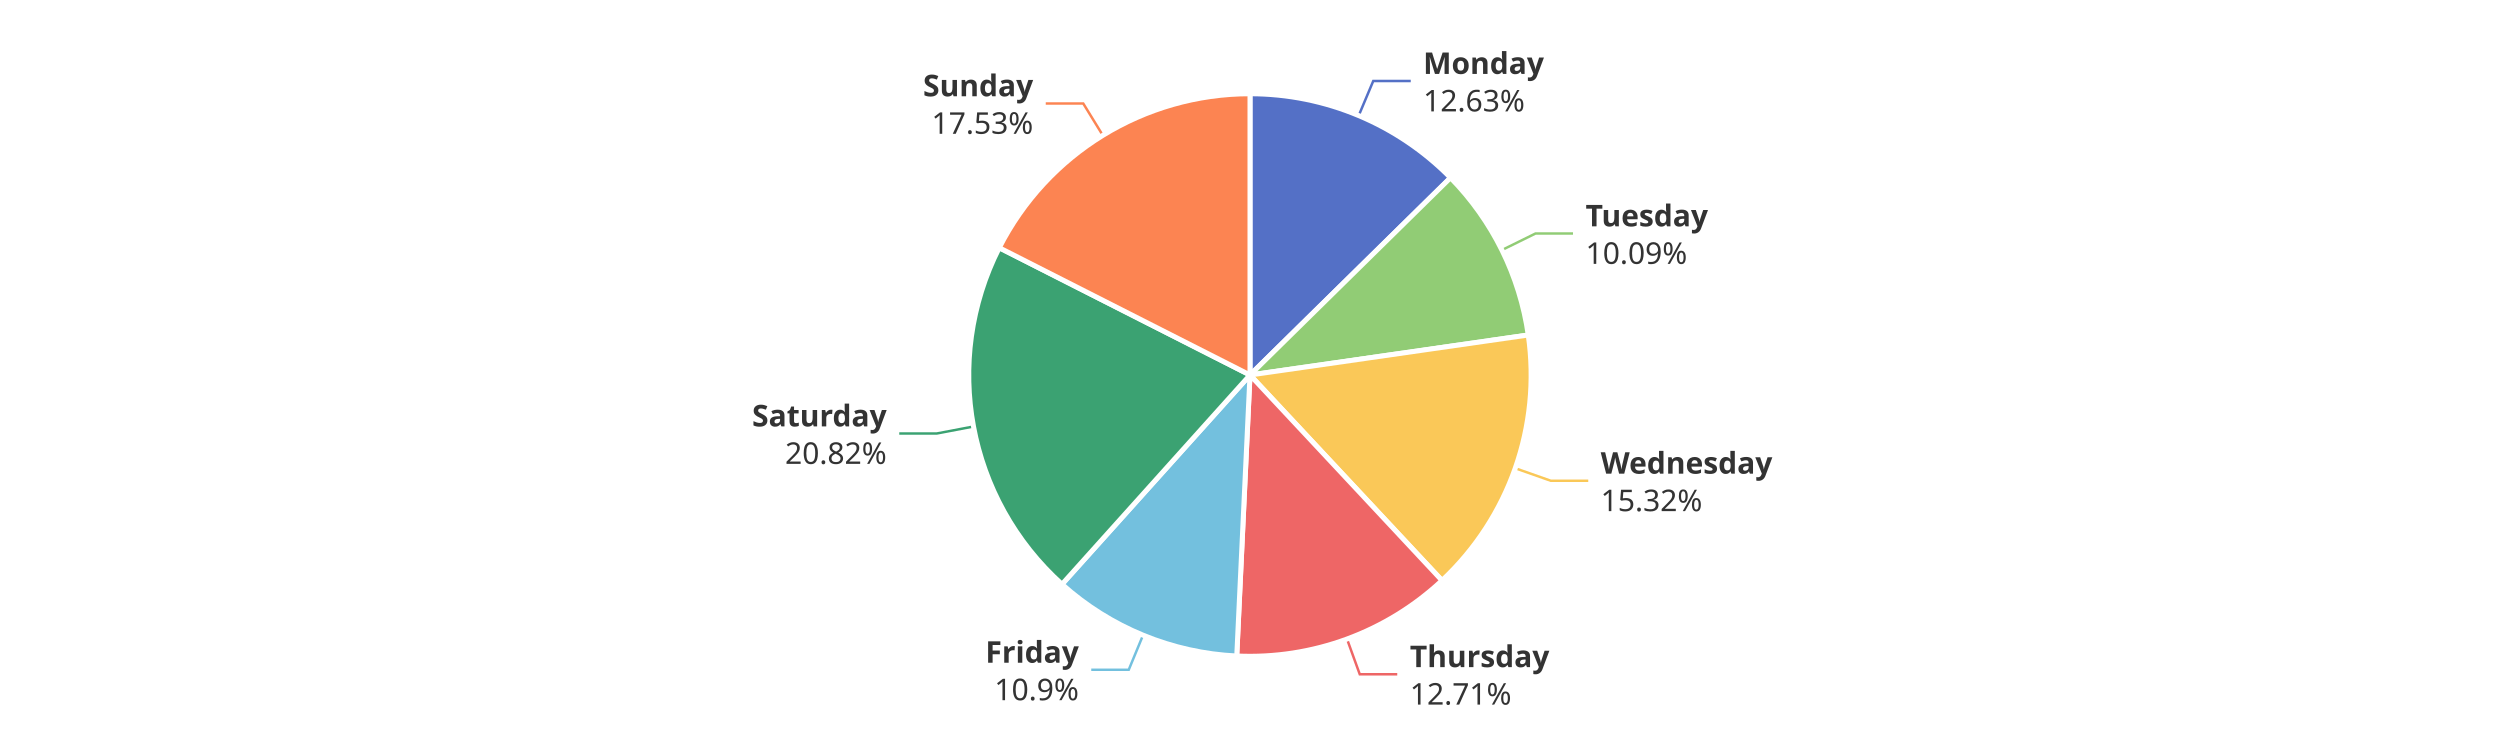
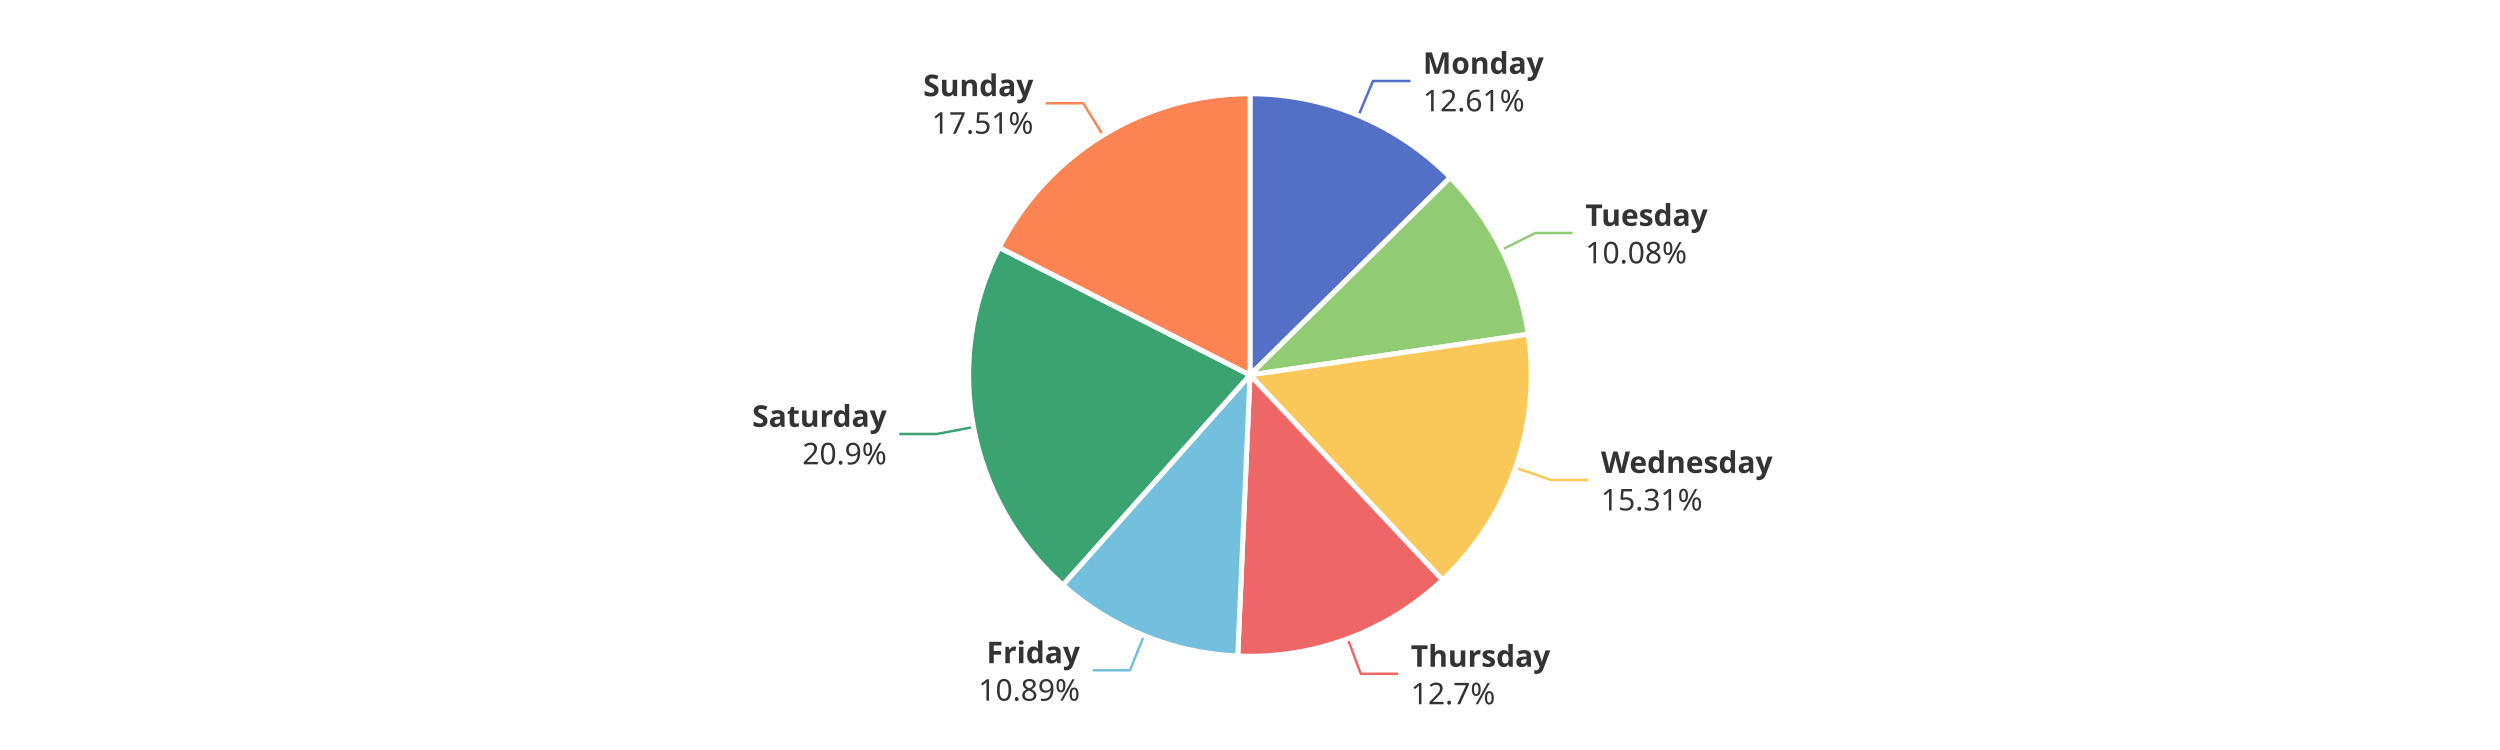
<svg xmlns="http://www.w3.org/2000/svg" width="1000" height="300" version="1.1" baseProfile="full" viewBox="0 0 1000 300">
  <rect width="1000" height="300" x="0" y="0" id="0" fill="#ffffff" />
-   <polyline points="543.5 46.2 549.3 32.4 564.3 32.4" fill="none" stroke="#5470c6" />
-   <polyline points="600.8 100 614.2 93.4 629.2 93.4" fill="none" stroke="#91cc75" />
-   <polyline points="606.1 187.3 620.3 192.3 635.3 192.3" fill="none" stroke="#fac858" />
-   <polyline points="538.8 255.6 543.9 269.7 558.9 269.7" fill="none" stroke="#ee6666" />
-   <polyline points="457.2 254.1 451.5 267.9 436.5 267.9" fill="none" stroke="#73c0de" />
-   <polyline points="389.4 170.6 374.7 173.4 359.7 173.4" fill="none" stroke="#3ba272" />
-   <polyline points="441.1 54.1 433.3 41.4 418.3 41.4" fill="none" stroke="#fc8452" />
-   <path d="M500 37.5A112.5 112.5 0 0 1 580.2 71.1L500 150Z" fill="#5470c6" stroke="#fff" stroke-width="2" stroke-linejoin="round" />
-   <path d="M580.2 71.1A112.5 112.5 0 0 1 611.3 134L500 150Z" fill="#91cc75" stroke="#fff" stroke-width="2" stroke-linejoin="round" />
-   <path d="M611.3 134A112.5 112.5 0 0 1 576.8 232.2L500 150Z" fill="#fac858" stroke="#fff" stroke-width="2" stroke-linejoin="round" />
-   <path d="M576.8 232.2A112.5 112.5 0 0 1 494.7 262.4L500 150Z" fill="#ee6666" stroke="#fff" stroke-width="2" stroke-linejoin="round" />
-   <path d="M494.7 262.4A112.5 112.5 0 0 1 424.8 233.7L500 150Z" fill="#73c0de" stroke="#fff" stroke-width="2" stroke-linejoin="round" />
-   <path d="M424.8 233.7A112.5 112.5 0 0 1 399.7 99.1L500 150Z" fill="#3ba272" stroke="#fff" stroke-width="2" stroke-linejoin="round" />
-   <path d="M399.7 99.1A112.5 112.5 0 0 1 500 37.5L500 150Z" fill="#fc8452" stroke="#fff" stroke-width="2" stroke-linejoin="round" />
-   <path d="M0 -15l42.8 0l0 30l-42.8 0Z" transform="translate(569.2775 32.4076)" fill="none" />
-   <text dominant-baseline="central" text-anchor="start" style="font-size:12px;font-family:sans-serif;font-weight:bold;" y="-7.5" transform="translate(569.2775 32.4076)" fill="#333" stroke="rgb(255,255,255)" stroke-width="2" paint-order="stroke" stroke-miterlimit="2">Monday</text>
-   <text dominant-baseline="central" text-anchor="start" style="font-size:12px;font-family:sans-serif;" y="7.5" transform="translate(569.2775 32.4076)" fill="#333" stroke="rgb(255,255,255)" stroke-width="2" paint-order="stroke" stroke-miterlimit="2">12.63%</text>
-   <path d="M0 -15l46.2 0l0 30l-46.2 0Z" transform="translate(634.2392 93.3815)" fill="none" />
-   <text dominant-baseline="central" text-anchor="start" style="font-size:12px;font-family:sans-serif;font-weight:bold;" y="-7.5" transform="translate(634.2392 93.3815)" fill="#333" stroke="rgb(255,255,255)" stroke-width="2" paint-order="stroke" stroke-miterlimit="2">Tuesday</text>
-   <text dominant-baseline="central" text-anchor="start" style="font-size:12px;font-family:sans-serif;" y="7.5" transform="translate(634.2392 93.3815)" fill="#333" stroke="rgb(255,255,255)" stroke-width="2" paint-order="stroke" stroke-miterlimit="2">10.09%</text>
-   <path d="M0 -15l63.6 0l0 30l-63.6 0Z" transform="translate(640.2764 192.3063)" fill="none" />
-   <text dominant-baseline="central" text-anchor="start" style="font-size:12px;font-family:sans-serif;font-weight:bold;" y="-7.5" transform="translate(640.2764 192.3063)" fill="#333" stroke="rgb(255,255,255)" stroke-width="2" paint-order="stroke" stroke-miterlimit="2">Wednesday</text>
-   <text dominant-baseline="central" text-anchor="start" style="font-size:12px;font-family:sans-serif;" y="7.5" transform="translate(640.2764 192.3063)" fill="#333" stroke="rgb(255,255,255)" stroke-width="2" paint-order="stroke" stroke-miterlimit="2">15.32%</text>
-   <path d="M0 -15l50.2 0l0 30l-50.2 0Z" transform="translate(563.9462 269.687)" fill="none" />
-   <text dominant-baseline="central" text-anchor="start" style="font-size:12px;font-family:sans-serif;font-weight:bold;" y="-7.5" transform="translate(563.9462 269.687)" fill="#333" stroke="rgb(255,255,255)" stroke-width="2" paint-order="stroke" stroke-miterlimit="2">Thursday</text>
-   <text dominant-baseline="central" text-anchor="start" style="font-size:12px;font-family:sans-serif;" y="7.5" transform="translate(563.9462 269.687)" fill="#333" stroke="rgb(255,255,255)" stroke-width="2" paint-order="stroke" stroke-miterlimit="2">12.71%</text>
-   <path d="M-34.2 -15l34.2 0l0 30l-34.2 0Z" transform="translate(431.5365 267.9302)" fill="none" />
-   <text dominant-baseline="central" text-anchor="end" style="font-size:12px;font-family:sans-serif;font-weight:bold;" y="-7.5" transform="translate(431.5365 267.9302)" fill="#333" stroke="rgb(255,255,255)" stroke-width="2" paint-order="stroke" stroke-miterlimit="2">Friday</text>
-   <text dominant-baseline="central" text-anchor="end" style="font-size:12px;font-family:sans-serif;" y="7.5" transform="translate(431.5365 267.9302)" fill="#333" stroke="rgb(255,255,255)" stroke-width="2" paint-order="stroke" stroke-miterlimit="2">10.9%</text>
-   <path d="M-48.2 -15l48.2 0l0 30l-48.2 0Z" transform="translate(354.666 173.4014)" fill="none" />
-   <text dominant-baseline="central" text-anchor="end" style="font-size:12px;font-family:sans-serif;font-weight:bold;" y="-7.5" transform="translate(354.666 173.4014)" fill="#333" stroke="rgb(255,255,255)" stroke-width="2" paint-order="stroke" stroke-miterlimit="2">Saturday</text>
-   <text dominant-baseline="central" text-anchor="end" style="font-size:12px;font-family:sans-serif;" y="7.5" transform="translate(354.666 173.4014)" fill="#333" stroke="rgb(255,255,255)" stroke-width="2" paint-order="stroke" stroke-miterlimit="2">20.82%</text>
-   <path d="M-40.9 -15l40.9 0l0 30l-40.9 0Z" transform="translate(413.273 41.3549)" fill="none" />
-   <text dominant-baseline="central" text-anchor="end" style="font-size:12px;font-family:sans-serif;font-weight:bold;" y="-7.5" transform="translate(413.273 41.3549)" fill="#333" stroke="rgb(255,255,255)" stroke-width="2" paint-order="stroke" stroke-miterlimit="2">Sunday</text>
-   <text dominant-baseline="central" text-anchor="end" style="font-size:12px;font-family:sans-serif;" y="7.5" transform="translate(413.273 41.3549)" fill="#333" stroke="rgb(255,255,255)" stroke-width="2" paint-order="stroke" stroke-miterlimit="2">17.53%</text>
+   <polyline points="543.4 46.2 549.2 32.4 564.2 32.4" fill="none" stroke="#5470c6" />
+   <polyline points="600.7 99.9 614.1 93.2 629.1 93.2" fill="none" stroke="#91cc75" />
+   <polyline points="606.2 187.1 620.4 192 635.4 192" fill="none" stroke="#fac858" />
+   <polyline points="539.1 255.5 544.3 269.5 559.3 269.5" fill="none" stroke="#ee6666" />
+   <polyline points="457.6 254.2 452 268.1 437 268.1" fill="none" stroke="#73c0de" />
+   <polyline points="389.4 170.8 374.7 173.6 359.7 173.6" fill="none" stroke="#3ba272" />
+   <polyline points="441.2 54.1 433.3 41.3 418.3 41.3" fill="none" stroke="#fc8452" />
+   <path d="M500 37.5A112.5 112.5 0 0 1 580.1 71L500 150Z" fill="#5470c6" stroke="#fff" stroke-width="2" stroke-linejoin="round" />
+   <path d="M580.1 71A112.5 112.5 0 0 1 611.3 133.7L500 150Z" fill="#91cc75" stroke="#fff" stroke-width="2" stroke-linejoin="round" />
+   <path d="M611.3 133.7A112.5 112.5 0 0 1 577 232L500 150Z" fill="#fac858" stroke="#fff" stroke-width="2" stroke-linejoin="round" />
+   <path d="M577 232A112.5 112.5 0 0 1 495.1 262.4L500 150Z" fill="#ee6666" stroke="#fff" stroke-width="2" stroke-linejoin="round" />
+   <path d="M495.1 262.4A112.5 112.5 0 0 1 425.1 234L500 150Z" fill="#73c0de" stroke="#fff" stroke-width="2" stroke-linejoin="round" />
+   <path d="M425.1 234A112.5 112.5 0 0 1 399.7 99L500 150Z" fill="#3ba272" stroke="#fff" stroke-width="2" stroke-linejoin="round" />
+   <path d="M399.7 99A112.5 112.5 0 0 1 500 37.5L500 150Z" fill="#fc8452" stroke="#fff" stroke-width="2" stroke-linejoin="round" />
+   <path d="M0 -15l42.8 0l0 30l-42.8 0Z" transform="translate(569.1989 32.3747)" fill="none" />
+   <text dominant-baseline="central" text-anchor="start" style="font-size:12px;font-family:sans-serif;font-weight:bold;" y="-7.5" transform="translate(569.1989 32.3747)" fill="#333" stroke="rgb(255,255,255)" stroke-width="2" paint-order="stroke" stroke-miterlimit="2">Monday</text>
+   <text dominant-baseline="central" text-anchor="start" style="font-size:12px;font-family:sans-serif;" y="7.5" transform="translate(569.1989 32.3747)" fill="#333" stroke="rgb(255,255,255)" stroke-width="2" paint-order="stroke" stroke-miterlimit="2">12.61%</text>
+   <path d="M0 -15l46.2 0l0 30l-46.2 0Z" transform="translate(634.1438 93.1895)" fill="none" />
+   <text dominant-baseline="central" text-anchor="start" style="font-size:12px;font-family:sans-serif;font-weight:bold;" y="-7.5" transform="translate(634.1438 93.1895)" fill="#333" stroke="rgb(255,255,255)" stroke-width="2" paint-order="stroke" stroke-miterlimit="2">Tuesday</text>
+   <text dominant-baseline="central" text-anchor="start" style="font-size:12px;font-family:sans-serif;" y="7.5" transform="translate(634.1438 93.1895)" fill="#333" stroke="rgb(255,255,255)" stroke-width="2" paint-order="stroke" stroke-miterlimit="2">10.08%</text>
+   <path d="M0 -15l63.6 0l0 30l-63.6 0Z" transform="translate(640.3772 192.0187)" fill="none" />
+   <text dominant-baseline="central" text-anchor="start" style="font-size:12px;font-family:sans-serif;font-weight:bold;" y="-7.5" transform="translate(640.3772 192.0187)" fill="#333" stroke="rgb(255,255,255)" stroke-width="2" paint-order="stroke" stroke-miterlimit="2">Wednesday</text>
+   <text dominant-baseline="central" text-anchor="start" style="font-size:12px;font-family:sans-serif;" y="7.5" transform="translate(640.3772 192.0187)" fill="#333" stroke="rgb(255,255,255)" stroke-width="2" paint-order="stroke" stroke-miterlimit="2">15.31%</text>
+   <path d="M0 -15l50.2 0l0 30l-50.2 0Z" transform="translate(564.3178 269.5499)" fill="none" />
+   <text dominant-baseline="central" text-anchor="start" style="font-size:12px;font-family:sans-serif;font-weight:bold;" y="-7.5" transform="translate(564.3178 269.5499)" fill="#333" stroke="rgb(255,255,255)" stroke-width="2" paint-order="stroke" stroke-miterlimit="2">Thursday</text>
+   <text dominant-baseline="central" text-anchor="start" style="font-size:12px;font-family:sans-serif;" y="7.5" transform="translate(564.3178 269.5499)" fill="#333" stroke="rgb(255,255,255)" stroke-width="2" paint-order="stroke" stroke-miterlimit="2">12.7%</text>
+   <path d="M-40.9 -15l40.9 0l0 30l-40.9 0Z" transform="translate(431.9861 268.114)" fill="none" />
+   <text dominant-baseline="central" text-anchor="end" style="font-size:12px;font-family:sans-serif;font-weight:bold;" y="-7.5" transform="translate(431.9861 268.114)" fill="#333" stroke="rgb(255,255,255)" stroke-width="2" paint-order="stroke" stroke-miterlimit="2">Friday</text>
+   <text dominant-baseline="central" text-anchor="end" style="font-size:12px;font-family:sans-serif;" y="7.5" transform="translate(431.9861 268.114)" fill="#333" stroke="rgb(255,255,255)" stroke-width="2" paint-order="stroke" stroke-miterlimit="2">10.89%</text>
+   <path d="M-48.2 -15l48.2 0l0 30l-48.2 0Z" transform="translate(354.6987 173.5763)" fill="none" />
+   <text dominant-baseline="central" text-anchor="end" style="font-size:12px;font-family:sans-serif;font-weight:bold;" y="-7.5" transform="translate(354.6987 173.5763)" fill="#333" stroke="rgb(255,255,255)" stroke-width="2" paint-order="stroke" stroke-miterlimit="2">Saturday</text>
+   <text dominant-baseline="central" text-anchor="end" style="font-size:12px;font-family:sans-serif;" y="7.5" transform="translate(354.6987 173.5763)" fill="#333" stroke="rgb(255,255,255)" stroke-width="2" paint-order="stroke" stroke-miterlimit="2">20.9%</text>
+   <path d="M-40.9 -15l40.9 0l0 30l-40.9 0Z" transform="translate(413.3473 41.3093)" fill="none" />
+   <text dominant-baseline="central" text-anchor="end" style="font-size:12px;font-family:sans-serif;font-weight:bold;" y="-7.5" transform="translate(413.3473 41.3093)" fill="#333" stroke="rgb(255,255,255)" stroke-width="2" paint-order="stroke" stroke-miterlimit="2">Sunday</text>
+   <text dominant-baseline="central" text-anchor="end" style="font-size:12px;font-family:sans-serif;" y="7.5" transform="translate(413.3473 41.3093)" fill="#333" stroke="rgb(255,255,255)" stroke-width="2" paint-order="stroke" stroke-miterlimit="2">17.51%</text>
</svg>
